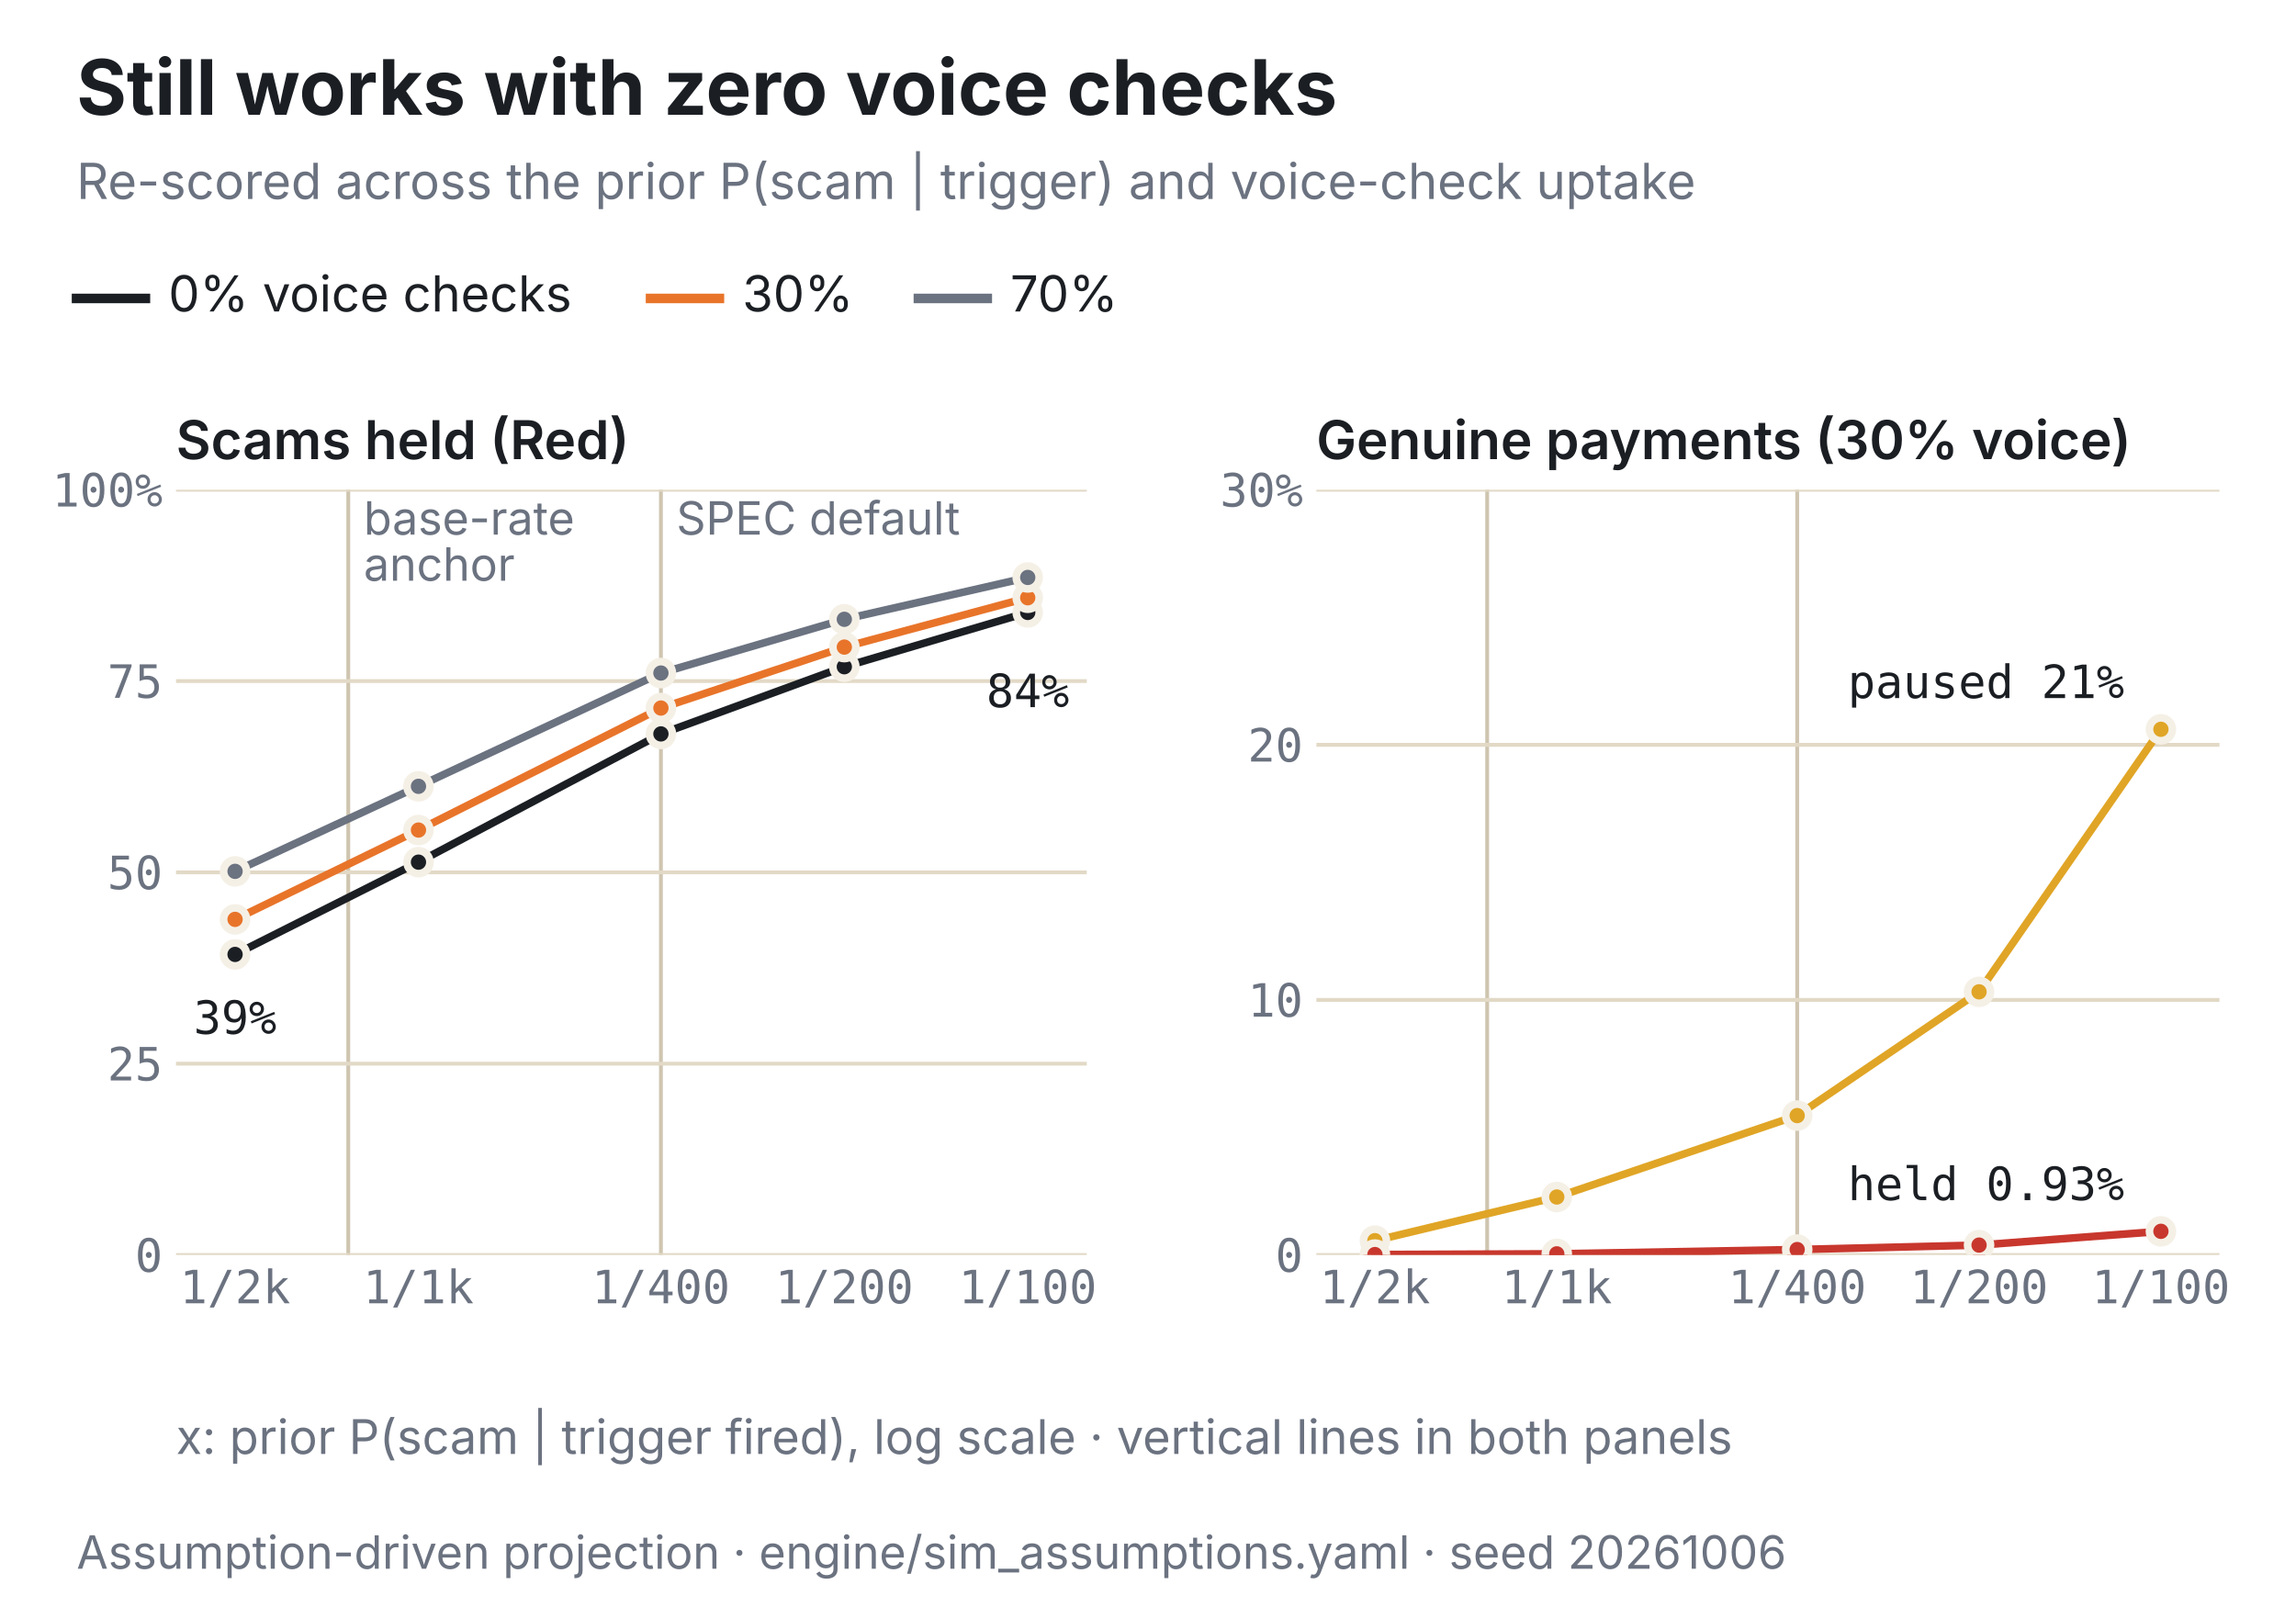
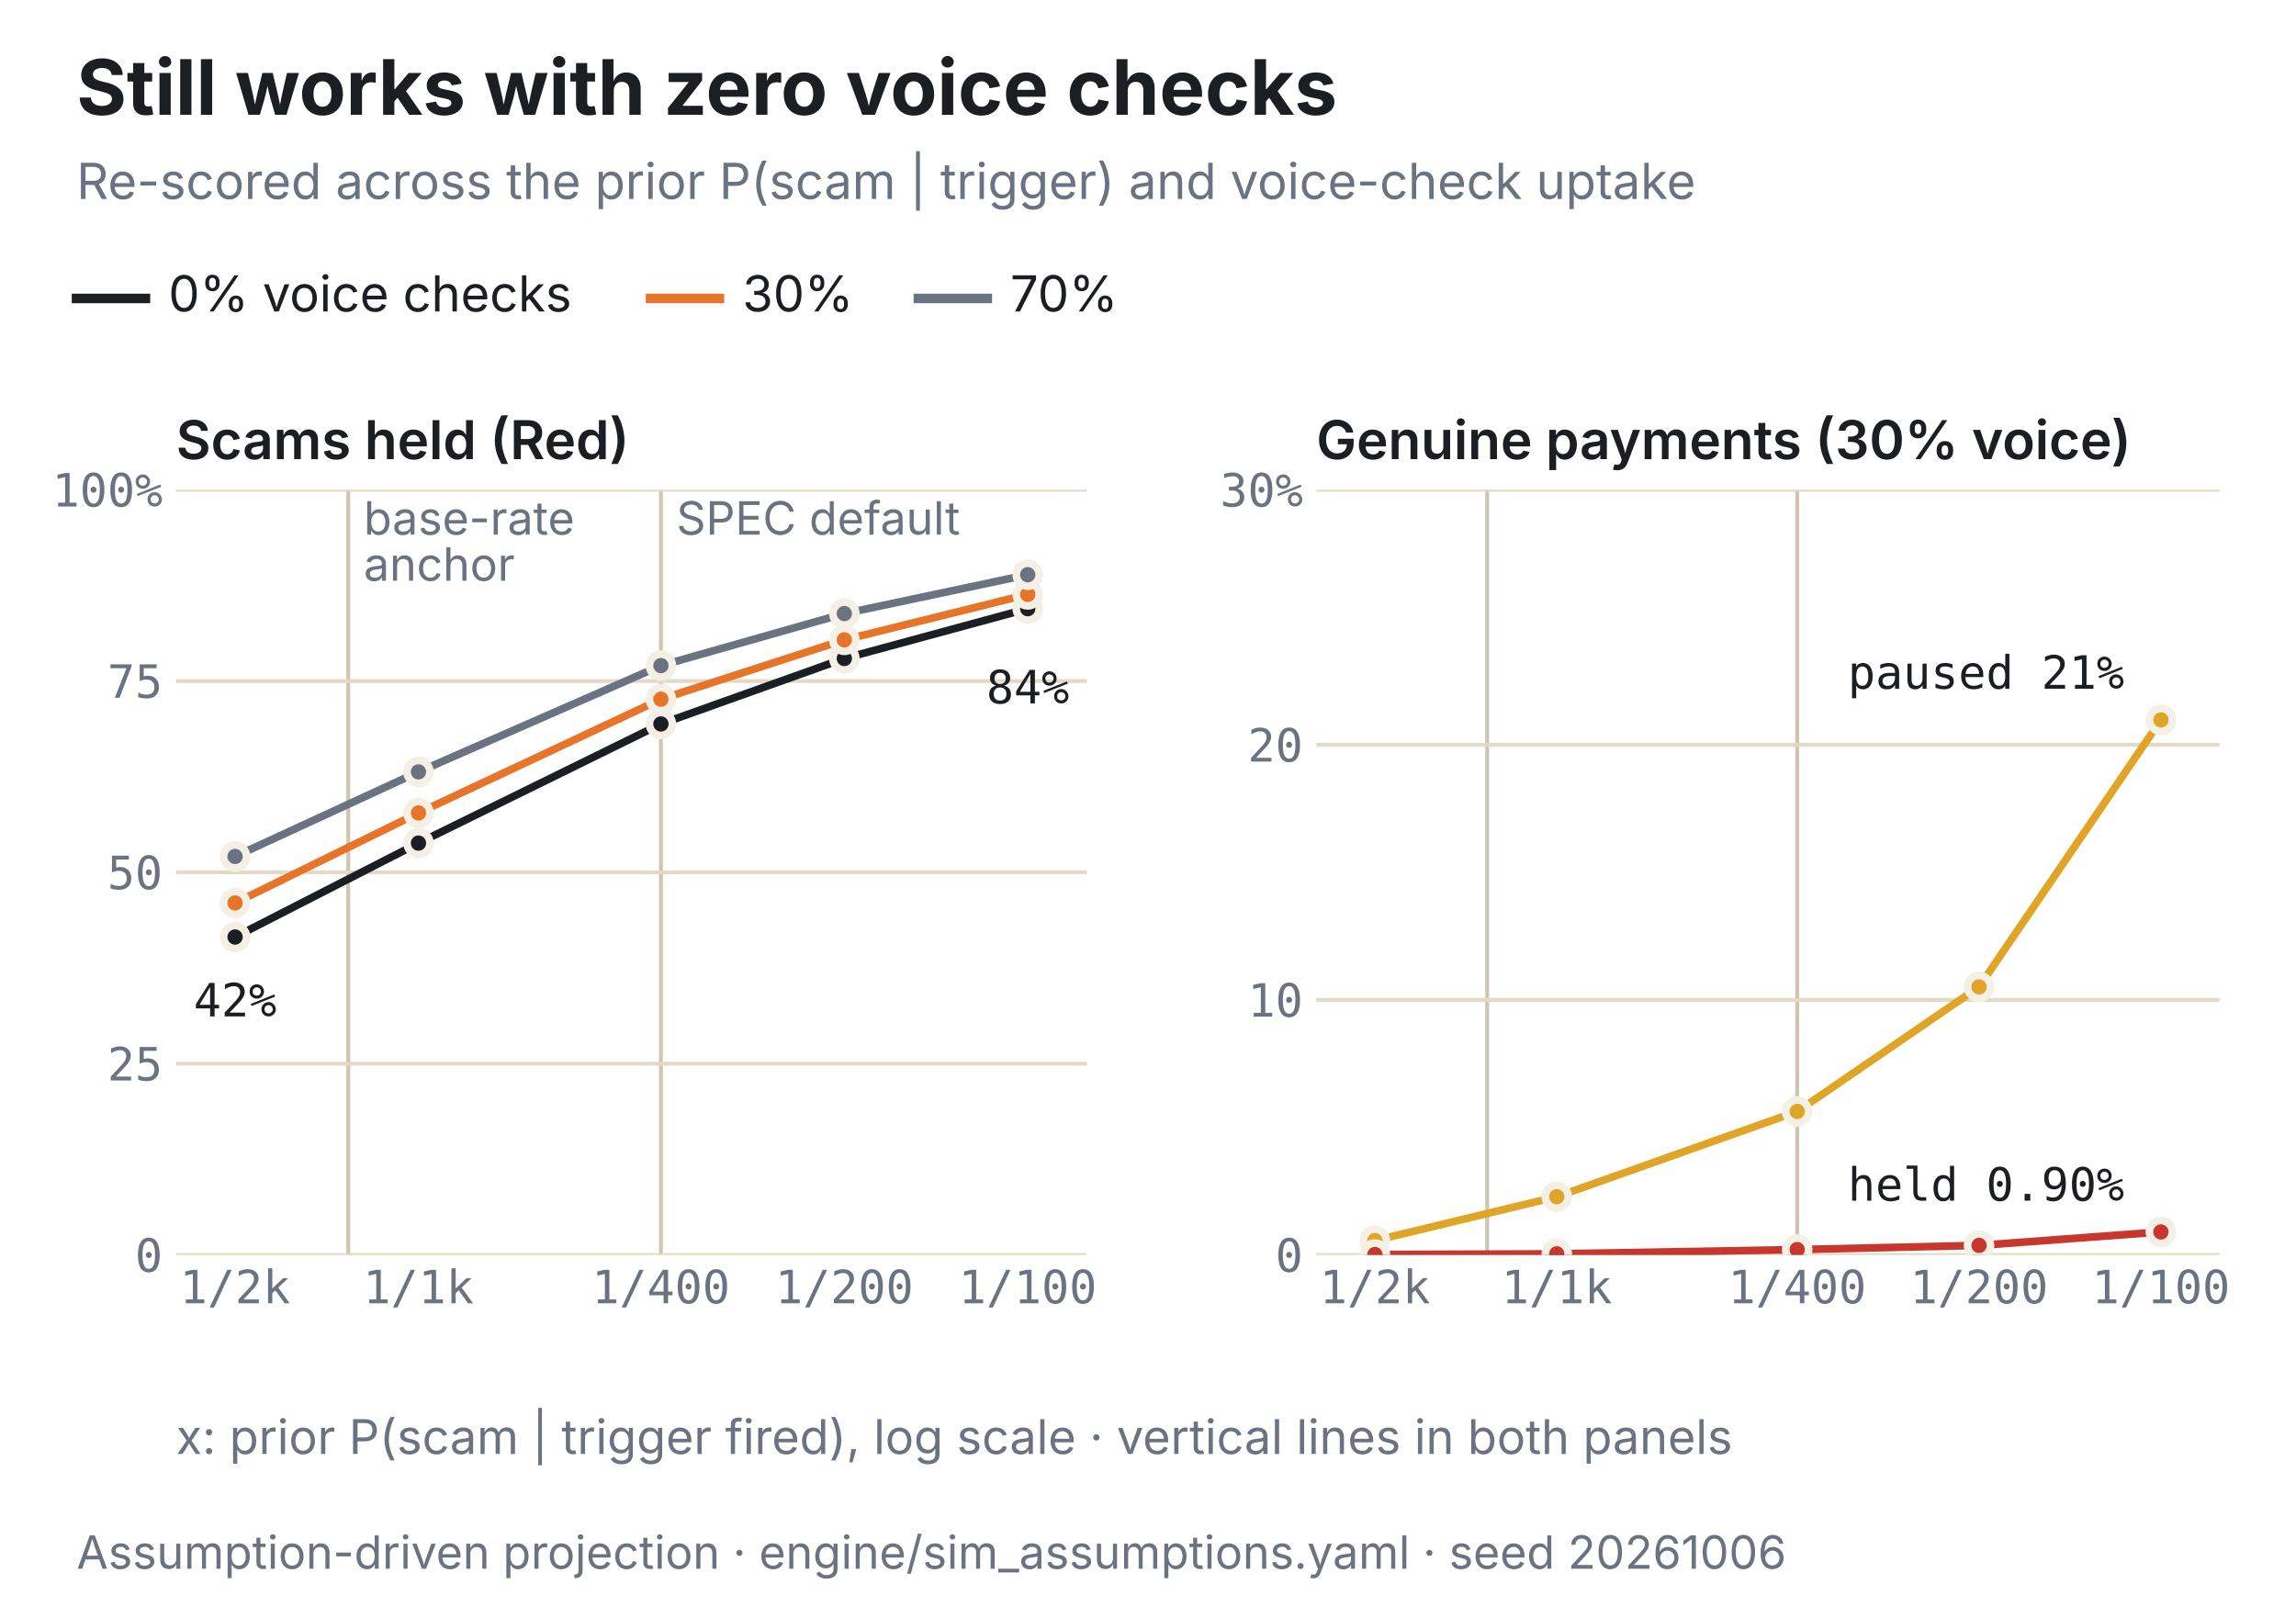
<svg xmlns="http://www.w3.org/2000/svg" xmlns:xlink="http://www.w3.org/1999/xlink" width="600pt" height="420pt" viewBox="0 0 600 420" version="1.1">
  <defs>
    <style type="text/css">*{stroke-linejoin: round; stroke-linecap: butt}</style>
  </defs>
  <g id="figure_1">
    <g id="patch_1">
      <path d="M 0 420  L 600 420  L 600 0  L 0 0  L 0 420  z " style="fill: none; opacity: 0" />
    </g>
    <g id="axes_1">
      <g id="patch_2">
        <path d="M 46 328  L 284 328  L 284 128  L 46 128  L 46 328  z " style="fill: none" />
      </g>
      <g id="line2d_1">
-         <path d="M 172.715 328  L 172.715 128  " clip-path="url(#p6836a46463)" style="fill: none; stroke: #cfc5b0; stroke-linecap: square" />
+         <path d="M 172.715 328  L 172.715 128  " clip-path="url(#pe367efa889)" style="fill: none; stroke: #cfc5b0; stroke-linecap: square" />
      </g>
      <g id="line2d_2">
-         <path d="M 91.011 328  L 91.011 128  " clip-path="url(#p6836a46463)" style="fill: none; stroke: #cfc5b0; stroke-linecap: square" />
+         <path d="M 91.011 328  L 91.011 128  " clip-path="url(#pe367efa889)" style="fill: none; stroke: #cfc5b0; stroke-linecap: square" />
      </g>
      <g id="matplotlib.axis_1">
        <g id="xtick_1">
          <g id="line2d_3" />
          <g id="text_1">
            <text style="fill: #6b7280; font: 12px 'JetBrains Mono', 'DejaVu Sans Mono', 'Bitstream Vera Sans Mono', 'Computer Modern Typewriter', 'Andale Mono', 'Nimbus Mono L', 'Courier New', 'Courier', 'Fixed', 'Terminal', monospace; text-anchor: middle" x="61.429" y="340.62" transform="rotate(-0 61.42936 340.62)">1/2k</text>
          </g>
        </g>
        <g id="xtick_2">
          <g id="line2d_4" />
          <g id="text_2">
            <text style="fill: #6b7280; font: 12px 'JetBrains Mono', 'DejaVu Sans Mono', 'Bitstream Vera Sans Mono', 'Computer Modern Typewriter', 'Andale Mono', 'Nimbus Mono L', 'Courier New', 'Courier', 'Fixed', 'Terminal', monospace; text-anchor: middle" x="109.357" y="340.62" transform="rotate(-0 109.3573 340.62)">1/1k</text>
          </g>
        </g>
        <g id="xtick_3">
          <g id="line2d_5" />
          <g id="text_3">
            <text style="fill: #6b7280; font: 12px 'JetBrains Mono', 'DejaVu Sans Mono', 'Bitstream Vera Sans Mono', 'Computer Modern Typewriter', 'Andale Mono', 'Nimbus Mono L', 'Courier New', 'Courier', 'Fixed', 'Terminal', monospace; text-anchor: middle" x="172.715" y="340.62" transform="rotate(-0 172.7147 340.62)">1/400</text>
          </g>
        </g>
        <g id="xtick_4">
          <g id="line2d_6" />
          <g id="text_4">
            <text style="fill: #6b7280; font: 12px 'JetBrains Mono', 'DejaVu Sans Mono', 'Bitstream Vera Sans Mono', 'Computer Modern Typewriter', 'Andale Mono', 'Nimbus Mono L', 'Courier New', 'Courier', 'Fixed', 'Terminal', monospace; text-anchor: middle" x="220.643" y="340.62" transform="rotate(-0 220.6427 340.62)">1/200</text>
          </g>
        </g>
        <g id="xtick_5">
          <g id="line2d_7" />
          <g id="text_5">
            <text style="fill: #6b7280; font: 12px 'JetBrains Mono', 'DejaVu Sans Mono', 'Bitstream Vera Sans Mono', 'Computer Modern Typewriter', 'Andale Mono', 'Nimbus Mono L', 'Courier New', 'Courier', 'Fixed', 'Terminal', monospace; text-anchor: middle" x="268.571" y="340.62" transform="rotate(-0 268.5706 340.62)">1/100</text>
          </g>
        </g>
      </g>
      <g id="matplotlib.axis_2">
        <g id="ytick_1">
          <g id="line2d_8">
-             <path d="M 46 328  L 284 328  " clip-path="url(#p6836a46463)" style="fill: none; stroke: #e2d9c6; stroke-linecap: square" />
+             <path d="M 46 328  L 284 328  " clip-path="url(#pe367efa889)" style="fill: none; stroke: #e2d9c6; stroke-linecap: square" />
          </g>
          <g id="line2d_9" />
          <g id="text_6">
            <text style="fill: #6b7280; font: 12px 'JetBrains Mono', 'DejaVu Sans Mono', 'Bitstream Vera Sans Mono', 'Computer Modern Typewriter', 'Andale Mono', 'Nimbus Mono L', 'Courier New', 'Courier', 'Fixed', 'Terminal', monospace; text-anchor: end" x="42.5" y="332.38" transform="rotate(-0 42.5 332.38)">0</text>
          </g>
        </g>
        <g id="ytick_2">
          <g id="line2d_10">
-             <path d="M 46 278  L 284 278  " clip-path="url(#p6836a46463)" style="fill: none; stroke: #e2d9c6; stroke-linecap: square" />
+             <path d="M 46 278  L 284 278  " clip-path="url(#pe367efa889)" style="fill: none; stroke: #e2d9c6; stroke-linecap: square" />
          </g>
          <g id="line2d_11" />
          <g id="text_7">
            <text style="fill: #6b7280; font: 12px 'JetBrains Mono', 'DejaVu Sans Mono', 'Bitstream Vera Sans Mono', 'Computer Modern Typewriter', 'Andale Mono', 'Nimbus Mono L', 'Courier New', 'Courier', 'Fixed', 'Terminal', monospace; text-anchor: end" x="42.5" y="282.38" transform="rotate(-0 42.5 282.38)">25</text>
          </g>
        </g>
        <g id="ytick_3">
          <g id="line2d_12">
-             <path d="M 46 228  L 284 228  " clip-path="url(#p6836a46463)" style="fill: none; stroke: #e2d9c6; stroke-linecap: square" />
+             <path d="M 46 228  L 284 228  " clip-path="url(#pe367efa889)" style="fill: none; stroke: #e2d9c6; stroke-linecap: square" />
          </g>
          <g id="line2d_13" />
          <g id="text_8">
            <text style="fill: #6b7280; font: 12px 'JetBrains Mono', 'DejaVu Sans Mono', 'Bitstream Vera Sans Mono', 'Computer Modern Typewriter', 'Andale Mono', 'Nimbus Mono L', 'Courier New', 'Courier', 'Fixed', 'Terminal', monospace; text-anchor: end" x="42.5" y="232.38" transform="rotate(-0 42.5 232.38)">50</text>
          </g>
        </g>
        <g id="ytick_4">
          <g id="line2d_14">
-             <path d="M 46 178  L 284 178  " clip-path="url(#p6836a46463)" style="fill: none; stroke: #e2d9c6; stroke-linecap: square" />
+             <path d="M 46 178  L 284 178  " clip-path="url(#pe367efa889)" style="fill: none; stroke: #e2d9c6; stroke-linecap: square" />
          </g>
          <g id="line2d_15" />
          <g id="text_9">
            <text style="fill: #6b7280; font: 12px 'JetBrains Mono', 'DejaVu Sans Mono', 'Bitstream Vera Sans Mono', 'Computer Modern Typewriter', 'Andale Mono', 'Nimbus Mono L', 'Courier New', 'Courier', 'Fixed', 'Terminal', monospace; text-anchor: end" x="42.5" y="182.38" transform="rotate(-0 42.5 182.38)">75</text>
          </g>
        </g>
        <g id="ytick_5">
          <g id="line2d_16">
-             <path d="M 46 128  L 284 128  " clip-path="url(#p6836a46463)" style="fill: none; stroke: #e2d9c6; stroke-linecap: square" />
+             <path d="M 46 128  L 284 128  " clip-path="url(#pe367efa889)" style="fill: none; stroke: #e2d9c6; stroke-linecap: square" />
          </g>
          <g id="line2d_17" />
          <g id="text_10">
            <text style="fill: #6b7280; font: 12px 'JetBrains Mono', 'DejaVu Sans Mono', 'Bitstream Vera Sans Mono', 'Computer Modern Typewriter', 'Andale Mono', 'Nimbus Mono L', 'Courier New', 'Courier', 'Fixed', 'Terminal', monospace; text-anchor: end" x="42.5" y="132.38" transform="rotate(-0 42.5 132.38)">100%</text>
          </g>
        </g>
      </g>
      <g id="text_11">
        <text style="fill: #6b7280; font: 12px 'Inter', 'Noto Sans Devanagari', 'DejaVu Sans', 'Bitstream Vera Sans', 'Computer Modern Sans Serif', 'Lucida Grande', 'Verdana', 'Geneva', 'Lucid', 'Arial', 'Helvetica', 'Avant Garde', sans-serif; text-anchor: start" x="176.744" y="139.73" transform="rotate(-0 176.7437 139.73)">SPEC default</text>
      </g>
      <g id="text_12">
        <text style="fill: #6b7280; font: 12px 'Inter', 'Noto Sans Devanagari', 'DejaVu Sans', 'Bitstream Vera Sans', 'Computer Modern Sans Serif', 'Lucida Grande', 'Verdana', 'Geneva', 'Lucid', 'Arial', 'Helvetica', 'Avant Garde', sans-serif" transform="translate(95.03985 139.73)">base-rate</text>
        <text style="fill: #6b7280; font: 12px 'Inter', 'Noto Sans Devanagari', 'DejaVu Sans', 'Bitstream Vera Sans', 'Computer Modern Sans Serif', 'Lucida Grande', 'Verdana', 'Geneva', 'Lucid', 'Arial', 'Helvetica', 'Avant Garde', sans-serif" transform="translate(95.03985 151.7817)">anchor</text>
      </g>
      <g id="text_13">
-         <text style="fill: #1b1f24; font: 12px 'JetBrains Mono', 'DejaVu Sans Mono', 'Bitstream Vera Sans Mono', 'Computer Modern Typewriter', 'Andale Mono', 'Nimbus Mono L', 'Courier New', 'Courier', 'Fixed', 'Terminal', monospace; text-anchor: middle" x="61.429" y="270.206" transform="rotate(-0 61.42936 270.206)">39%</text>
+         <text style="fill: #1b1f24; font: 12px 'JetBrains Mono', 'DejaVu Sans Mono', 'Bitstream Vera Sans Mono', 'Computer Modern Typewriter', 'Andale Mono', 'Nimbus Mono L', 'Courier New', 'Courier', 'Fixed', 'Terminal', monospace; text-anchor: middle" x="61.429" y="265.652" transform="rotate(-0 61.42936 265.652)">42%</text>
      </g>
      <g id="text_14">
-         <text style="fill: #1b1f24; font: 12px 'JetBrains Mono', 'DejaVu Sans Mono', 'Bitstream Vera Sans Mono', 'Computer Modern Typewriter', 'Andale Mono', 'Nimbus Mono L', 'Courier New', 'Courier', 'Fixed', 'Terminal', monospace; text-anchor: middle" x="268.571" y="184.824" transform="rotate(-0 268.5706 184.824)">84%</text>
+         <text style="fill: #1b1f24; font: 12px 'JetBrains Mono', 'DejaVu Sans Mono', 'Bitstream Vera Sans Mono', 'Computer Modern Typewriter', 'Andale Mono', 'Nimbus Mono L', 'Courier New', 'Courier', 'Fixed', 'Terminal', monospace; text-anchor: middle" x="268.571" y="183.846" transform="rotate(-0 268.5706 183.846)">84%</text>
      </g>
      <g id="line2d_18">
-         <path d="M 61.429 240.284  L 109.357 216.942  L 172.715 185.054  L 220.643 169.122  L 268.571 156.228  " clip-path="url(#p6836a46463)" style="fill: none; stroke: #e8742a; stroke-width: 2; stroke-linecap: round" />
+         <path d="M 61.429 235.994  L 109.357 212.466  L 172.715 182.736  L 220.643 167.228  L 268.571 155.35  " clip-path="url(#pe367efa889)" style="fill: none; stroke: #e8742a; stroke-width: 2; stroke-linecap: round" />
      </g>
      <g id="line2d_19">
-         <path d="M 61.429 227.734  L 109.357 205.51  L 172.715 175.904  L 220.643 161.858  L 268.571 150.918  " clip-path="url(#p6836a46463)" style="fill: none; stroke: #6b7280; stroke-width: 2; stroke-linecap: round" />
+         <path d="M 61.429 223.844  L 109.357 201.738  L 172.715 173.964  L 220.643 160.36  L 268.571 150.208  " clip-path="url(#pe367efa889)" style="fill: none; stroke: #6b7280; stroke-width: 2; stroke-linecap: round" />
      </g>
      <g id="text_15">
        <text style="fill: #1b1f24; font: 600 14px 'Inter', 'Noto Sans Devanagari', 'DejaVu Sans', 'Bitstream Vera Sans', 'Computer Modern Sans Serif', 'Lucida Grande', 'Verdana', 'Geneva', 'Lucid', 'Arial', 'Helvetica', 'Avant Garde', sans-serif; text-anchor: start" x="46" y="120" transform="rotate(-0 46 120)">Scams held (Red)</text>
      </g>
      <g id="line2d_20">
-         <path d="M 61.429 249.446  L 109.357 225.33  L 172.715 191.812  L 220.643 174.258  L 268.571 160.064  " clip-path="url(#p6836a46463)" style="fill: none; stroke: #1b1f24; stroke-width: 2; stroke-linecap: round" />
+         <path d="M 61.429 244.892  L 109.357 220.35  L 172.715 189.212  L 220.643 172.098  L 268.571 159.086  " clip-path="url(#pe367efa889)" style="fill: none; stroke: #1b1f24; stroke-width: 2; stroke-linecap: round" />
      </g>
      <g id="line2d_21">
        <defs>
-           <path id="md576789849" d="M 0 3  C 0.796 3 1.559 2.684 2.121 2.121  C 2.684 1.559 3 0.796 3 0  C 3 -0.796 2.684 -1.559 2.121 -2.121  C 1.559 -2.684 0.796 -3 0 -3  C -0.796 -3 -1.559 -2.684 -2.121 -2.121  C -2.684 -1.559 -3 -0.796 -3 0  C -3 0.796 -2.684 1.559 -2.121 2.121  C -1.559 2.684 -0.796 3 0 3  z " style="stroke: #f5f0e6; stroke-width: 2" />
-         </defs>
-         <g clip-path="url(#p6836a46463)">
-           <use xlink:href="#md576789849" x="61.429" y="249.446" style="fill: #1b1f24; stroke: #f5f0e6; stroke-width: 2" />
-           <use xlink:href="#md576789849" x="109.357" y="225.33" style="fill: #1b1f24; stroke: #f5f0e6; stroke-width: 2" />
-           <use xlink:href="#md576789849" x="172.715" y="191.812" style="fill: #1b1f24; stroke: #f5f0e6; stroke-width: 2" />
-           <use xlink:href="#md576789849" x="220.643" y="174.258" style="fill: #1b1f24; stroke: #f5f0e6; stroke-width: 2" />
-           <use xlink:href="#md576789849" x="268.571" y="160.064" style="fill: #1b1f24; stroke: #f5f0e6; stroke-width: 2" />
+           <path id="m919d31a2b7" d="M 0 3  C 0.796 3 1.559 2.684 2.121 2.121  C 2.684 1.559 3 0.796 3 0  C 3 -0.796 2.684 -1.559 2.121 -2.121  C 1.559 -2.684 0.796 -3 0 -3  C -0.796 -3 -1.559 -2.684 -2.121 -2.121  C -2.684 -1.559 -3 -0.796 -3 0  C -3 0.796 -2.684 1.559 -2.121 2.121  C -1.559 2.684 -0.796 3 0 3  z " style="stroke: #f5f0e6; stroke-width: 2" />
+         </defs>
+         <g clip-path="url(#pe367efa889)">
+           <use xlink:href="#m919d31a2b7" x="61.429" y="244.892" style="fill: #1b1f24; stroke: #f5f0e6; stroke-width: 2" />
+           <use xlink:href="#m919d31a2b7" x="109.357" y="220.35" style="fill: #1b1f24; stroke: #f5f0e6; stroke-width: 2" />
+           <use xlink:href="#m919d31a2b7" x="172.715" y="189.212" style="fill: #1b1f24; stroke: #f5f0e6; stroke-width: 2" />
+           <use xlink:href="#m919d31a2b7" x="220.643" y="172.098" style="fill: #1b1f24; stroke: #f5f0e6; stroke-width: 2" />
+           <use xlink:href="#m919d31a2b7" x="268.571" y="159.086" style="fill: #1b1f24; stroke: #f5f0e6; stroke-width: 2" />
        </g>
      </g>
      <g id="line2d_22">
        <defs>
-           <path id="mbe2f492d95" d="M 0 3  C 0.796 3 1.559 2.684 2.121 2.121  C 2.684 1.559 3 0.796 3 0  C 3 -0.796 2.684 -1.559 2.121 -2.121  C 1.559 -2.684 0.796 -3 0 -3  C -0.796 -3 -1.559 -2.684 -2.121 -2.121  C -2.684 -1.559 -3 -0.796 -3 0  C -3 0.796 -2.684 1.559 -2.121 2.121  C -1.559 2.684 -0.796 3 0 3  z " style="stroke: #f5f0e6; stroke-width: 2" />
-         </defs>
-         <g clip-path="url(#p6836a46463)">
-           <use xlink:href="#mbe2f492d95" x="61.429" y="240.284" style="fill: #e8742a; stroke: #f5f0e6; stroke-width: 2" />
-           <use xlink:href="#mbe2f492d95" x="109.357" y="216.942" style="fill: #e8742a; stroke: #f5f0e6; stroke-width: 2" />
-           <use xlink:href="#mbe2f492d95" x="172.715" y="185.054" style="fill: #e8742a; stroke: #f5f0e6; stroke-width: 2" />
-           <use xlink:href="#mbe2f492d95" x="220.643" y="169.122" style="fill: #e8742a; stroke: #f5f0e6; stroke-width: 2" />
-           <use xlink:href="#mbe2f492d95" x="268.571" y="156.228" style="fill: #e8742a; stroke: #f5f0e6; stroke-width: 2" />
+           <path id="m6e50f58d2b" d="M 0 3  C 0.796 3 1.559 2.684 2.121 2.121  C 2.684 1.559 3 0.796 3 0  C 3 -0.796 2.684 -1.559 2.121 -2.121  C 1.559 -2.684 0.796 -3 0 -3  C -0.796 -3 -1.559 -2.684 -2.121 -2.121  C -2.684 -1.559 -3 -0.796 -3 0  C -3 0.796 -2.684 1.559 -2.121 2.121  C -1.559 2.684 -0.796 3 0 3  z " style="stroke: #f5f0e6; stroke-width: 2" />
+         </defs>
+         <g clip-path="url(#pe367efa889)">
+           <use xlink:href="#m6e50f58d2b" x="61.429" y="235.994" style="fill: #e8742a; stroke: #f5f0e6; stroke-width: 2" />
+           <use xlink:href="#m6e50f58d2b" x="109.357" y="212.466" style="fill: #e8742a; stroke: #f5f0e6; stroke-width: 2" />
+           <use xlink:href="#m6e50f58d2b" x="172.715" y="182.736" style="fill: #e8742a; stroke: #f5f0e6; stroke-width: 2" />
+           <use xlink:href="#m6e50f58d2b" x="220.643" y="167.228" style="fill: #e8742a; stroke: #f5f0e6; stroke-width: 2" />
+           <use xlink:href="#m6e50f58d2b" x="268.571" y="155.35" style="fill: #e8742a; stroke: #f5f0e6; stroke-width: 2" />
        </g>
      </g>
      <g id="line2d_23">
        <defs>
-           <path id="mdce88e8b4c" d="M 0 3  C 0.796 3 1.559 2.684 2.121 2.121  C 2.684 1.559 3 0.796 3 0  C 3 -0.796 2.684 -1.559 2.121 -2.121  C 1.559 -2.684 0.796 -3 0 -3  C -0.796 -3 -1.559 -2.684 -2.121 -2.121  C -2.684 -1.559 -3 -0.796 -3 0  C -3 0.796 -2.684 1.559 -2.121 2.121  C -1.559 2.684 -0.796 3 0 3  z " style="stroke: #f5f0e6; stroke-width: 2" />
-         </defs>
-         <g clip-path="url(#p6836a46463)">
-           <use xlink:href="#mdce88e8b4c" x="61.429" y="227.734" style="fill: #6b7280; stroke: #f5f0e6; stroke-width: 2" />
-           <use xlink:href="#mdce88e8b4c" x="109.357" y="205.51" style="fill: #6b7280; stroke: #f5f0e6; stroke-width: 2" />
-           <use xlink:href="#mdce88e8b4c" x="172.715" y="175.904" style="fill: #6b7280; stroke: #f5f0e6; stroke-width: 2" />
-           <use xlink:href="#mdce88e8b4c" x="220.643" y="161.858" style="fill: #6b7280; stroke: #f5f0e6; stroke-width: 2" />
-           <use xlink:href="#mdce88e8b4c" x="268.571" y="150.918" style="fill: #6b7280; stroke: #f5f0e6; stroke-width: 2" />
+           <path id="m5a4ed44a67" d="M 0 3  C 0.796 3 1.559 2.684 2.121 2.121  C 2.684 1.559 3 0.796 3 0  C 3 -0.796 2.684 -1.559 2.121 -2.121  C 1.559 -2.684 0.796 -3 0 -3  C -0.796 -3 -1.559 -2.684 -2.121 -2.121  C -2.684 -1.559 -3 -0.796 -3 0  C -3 0.796 -2.684 1.559 -2.121 2.121  C -1.559 2.684 -0.796 3 0 3  z " style="stroke: #f5f0e6; stroke-width: 2" />
+         </defs>
+         <g clip-path="url(#pe367efa889)">
+           <use xlink:href="#m5a4ed44a67" x="61.429" y="223.844" style="fill: #6b7280; stroke: #f5f0e6; stroke-width: 2" />
+           <use xlink:href="#m5a4ed44a67" x="109.357" y="201.738" style="fill: #6b7280; stroke: #f5f0e6; stroke-width: 2" />
+           <use xlink:href="#m5a4ed44a67" x="172.715" y="173.964" style="fill: #6b7280; stroke: #f5f0e6; stroke-width: 2" />
+           <use xlink:href="#m5a4ed44a67" x="220.643" y="160.36" style="fill: #6b7280; stroke: #f5f0e6; stroke-width: 2" />
+           <use xlink:href="#m5a4ed44a67" x="268.571" y="150.208" style="fill: #6b7280; stroke: #f5f0e6; stroke-width: 2" />
        </g>
      </g>
    </g>
    <g id="axes_2">
      <g id="patch_3">
        <path d="M 344 328  L 580 328  L 580 128  L 344 128  L 344 328  z " style="fill: none" />
      </g>
      <g id="line2d_24">
-         <path d="M 469.65 328  L 469.65 128  " clip-path="url(#p4815b4e952)" style="fill: none; stroke: #cfc5b0; stroke-linecap: square" />
+         <path d="M 469.65 328  L 469.65 128  " clip-path="url(#p3f59a08e0d)" style="fill: none; stroke: #cfc5b0; stroke-linecap: square" />
      </g>
      <g id="line2d_25">
-         <path d="M 388.633 328  L 388.633 128  " clip-path="url(#p4815b4e952)" style="fill: none; stroke: #cfc5b0; stroke-linecap: square" />
+         <path d="M 388.633 328  L 388.633 128  " clip-path="url(#p3f59a08e0d)" style="fill: none; stroke: #cfc5b0; stroke-linecap: square" />
      </g>
      <g id="matplotlib.axis_3">
        <g id="xtick_6">
          <g id="line2d_26" />
          <g id="text_16">
            <text style="fill: #6b7280; font: 12px 'JetBrains Mono', 'DejaVu Sans Mono', 'Bitstream Vera Sans Mono', 'Computer Modern Typewriter', 'Andale Mono', 'Nimbus Mono L', 'Courier New', 'Courier', 'Fixed', 'Terminal', monospace; text-anchor: middle" x="359.3" y="340.62" transform="rotate(-0 359.2997 340.62)">1/2k</text>
          </g>
        </g>
        <g id="xtick_7">
          <g id="line2d_27" />
          <g id="text_17">
            <text style="fill: #6b7280; font: 12px 'JetBrains Mono', 'DejaVu Sans Mono', 'Bitstream Vera Sans Mono', 'Computer Modern Typewriter', 'Andale Mono', 'Nimbus Mono L', 'Courier New', 'Courier', 'Fixed', 'Terminal', monospace; text-anchor: middle" x="406.825" y="340.62" transform="rotate(-0 406.8249 340.62)">1/1k</text>
          </g>
        </g>
        <g id="xtick_8">
          <g id="line2d_28" />
          <g id="text_18">
            <text style="fill: #6b7280; font: 12px 'JetBrains Mono', 'DejaVu Sans Mono', 'Bitstream Vera Sans Mono', 'Computer Modern Typewriter', 'Andale Mono', 'Nimbus Mono L', 'Courier New', 'Courier', 'Fixed', 'Terminal', monospace; text-anchor: middle" x="469.65" y="340.62" transform="rotate(-0 469.6499 340.62)">1/400</text>
          </g>
        </g>
        <g id="xtick_9">
          <g id="line2d_29" />
          <g id="text_19">
            <text style="fill: #6b7280; font: 12px 'JetBrains Mono', 'DejaVu Sans Mono', 'Bitstream Vera Sans Mono', 'Computer Modern Typewriter', 'Andale Mono', 'Nimbus Mono L', 'Courier New', 'Courier', 'Fixed', 'Terminal', monospace; text-anchor: middle" x="517.175" y="340.62" transform="rotate(-0 517.1751 340.62)">1/200</text>
          </g>
        </g>
        <g id="xtick_10">
          <g id="line2d_30" />
          <g id="text_20">
            <text style="fill: #6b7280; font: 12px 'JetBrains Mono', 'DejaVu Sans Mono', 'Bitstream Vera Sans Mono', 'Computer Modern Typewriter', 'Andale Mono', 'Nimbus Mono L', 'Courier New', 'Courier', 'Fixed', 'Terminal', monospace; text-anchor: middle" x="564.7" y="340.62" transform="rotate(-0 564.7003 340.62)">1/100</text>
          </g>
        </g>
      </g>
      <g id="matplotlib.axis_4">
        <g id="ytick_6">
          <g id="line2d_31">
-             <path d="M 344 328  L 580 328  " clip-path="url(#p4815b4e952)" style="fill: none; stroke: #e2d9c6; stroke-linecap: square" />
+             <path d="M 344 328  L 580 328  " clip-path="url(#p3f59a08e0d)" style="fill: none; stroke: #e2d9c6; stroke-linecap: square" />
          </g>
          <g id="line2d_32" />
          <g id="text_21">
            <text style="fill: #6b7280; font: 12px 'JetBrains Mono', 'DejaVu Sans Mono', 'Bitstream Vera Sans Mono', 'Computer Modern Typewriter', 'Andale Mono', 'Nimbus Mono L', 'Courier New', 'Courier', 'Fixed', 'Terminal', monospace; text-anchor: end" x="340.5" y="332.38" transform="rotate(-0 340.5 332.38)">0</text>
          </g>
        </g>
        <g id="ytick_7">
          <g id="line2d_33">
-             <path d="M 344 261.333  L 580 261.333  " clip-path="url(#p4815b4e952)" style="fill: none; stroke: #e2d9c6; stroke-linecap: square" />
+             <path d="M 344 261.333  L 580 261.333  " clip-path="url(#p3f59a08e0d)" style="fill: none; stroke: #e2d9c6; stroke-linecap: square" />
          </g>
          <g id="line2d_34" />
          <g id="text_22">
            <text style="fill: #6b7280; font: 12px 'JetBrains Mono', 'DejaVu Sans Mono', 'Bitstream Vera Sans Mono', 'Computer Modern Typewriter', 'Andale Mono', 'Nimbus Mono L', 'Courier New', 'Courier', 'Fixed', 'Terminal', monospace; text-anchor: end" x="340.5" y="265.713" transform="rotate(-0 340.5 265.7133)">10</text>
          </g>
        </g>
        <g id="ytick_8">
          <g id="line2d_35">
-             <path d="M 344 194.667  L 580 194.667  " clip-path="url(#p4815b4e952)" style="fill: none; stroke: #e2d9c6; stroke-linecap: square" />
+             <path d="M 344 194.667  L 580 194.667  " clip-path="url(#p3f59a08e0d)" style="fill: none; stroke: #e2d9c6; stroke-linecap: square" />
          </g>
          <g id="line2d_36" />
          <g id="text_23">
            <text style="fill: #6b7280; font: 12px 'JetBrains Mono', 'DejaVu Sans Mono', 'Bitstream Vera Sans Mono', 'Computer Modern Typewriter', 'Andale Mono', 'Nimbus Mono L', 'Courier New', 'Courier', 'Fixed', 'Terminal', monospace; text-anchor: end" x="340.5" y="199.047" transform="rotate(-0 340.5 199.0467)">20</text>
          </g>
        </g>
        <g id="ytick_9">
          <g id="line2d_37">
-             <path d="M 344 128  L 580 128  " clip-path="url(#p4815b4e952)" style="fill: none; stroke: #e2d9c6; stroke-linecap: square" />
+             <path d="M 344 128  L 580 128  " clip-path="url(#p3f59a08e0d)" style="fill: none; stroke: #e2d9c6; stroke-linecap: square" />
          </g>
          <g id="line2d_38" />
          <g id="text_24">
            <text style="fill: #6b7280; font: 12px 'JetBrains Mono', 'DejaVu Sans Mono', 'Bitstream Vera Sans Mono', 'Computer Modern Typewriter', 'Andale Mono', 'Nimbus Mono L', 'Courier New', 'Courier', 'Fixed', 'Terminal', monospace; text-anchor: end" x="340.5" y="132.38" transform="rotate(-0 340.5 132.38)">30%</text>
          </g>
        </g>
      </g>
      <g id="line2d_39">
-         <path d="M 359.3 324.253  L 406.825 312.847  L 469.65 291.567  L 517.175 259.22  L 564.7 190.607  " clip-path="url(#p4815b4e952)" style="fill: none; stroke: #e0a526; stroke-width: 2; stroke-linecap: round" />
+         <path d="M 359.3 324.227  L 406.825 312.773  L 469.65 290.493  L 517.175 257.933  L 564.7 188.153  " clip-path="url(#p3f59a08e0d)" style="fill: none; stroke: #e0a526; stroke-width: 2; stroke-linecap: round" />
      </g>
      <g id="text_25">
-         <text style="fill: #1b1f24; font: 12px 'JetBrains Mono', 'DejaVu Sans Mono', 'Bitstream Vera Sans Mono', 'Computer Modern Typewriter', 'Andale Mono', 'Nimbus Mono L', 'Courier New', 'Courier', 'Fixed', 'Terminal', monospace; text-anchor: end" x="555.118" y="182.447" transform="rotate(-0 555.1176 182.4467)">paused 21%</text>
+         <text style="fill: #1b1f24; font: 12px 'JetBrains Mono', 'DejaVu Sans Mono', 'Bitstream Vera Sans Mono', 'Computer Modern Typewriter', 'Andale Mono', 'Nimbus Mono L', 'Courier New', 'Courier', 'Fixed', 'Terminal', monospace; text-anchor: end" x="555.118" y="179.993" transform="rotate(-0 555.1176 179.9933)">paused 21%</text>
      </g>
      <g id="line2d_40">
-         <path d="M 359.3 327.887  L 406.825 327.7  L 469.65 326.58  L 517.175 325.413  L 564.7 321.813  " clip-path="url(#p4815b4e952)" style="fill: none; stroke: #c8372d; stroke-width: 2; stroke-linecap: round" />
+         <path d="M 359.3 327.88  L 406.825 327.7  L 469.65 326.593  L 517.175 325.493  L 564.7 321.973  " clip-path="url(#p3f59a08e0d)" style="fill: none; stroke: #c8372d; stroke-width: 2; stroke-linecap: round" />
      </g>
      <g id="text_26">
-         <text style="fill: #1b1f24; font: 12px 'JetBrains Mono', 'DejaVu Sans Mono', 'Bitstream Vera Sans Mono', 'Computer Modern Typewriter', 'Andale Mono', 'Nimbus Mono L', 'Courier New', 'Courier', 'Fixed', 'Terminal', monospace; text-anchor: end" x="555.118" y="313.653" transform="rotate(-0 555.1176 313.6533)">held 0.93%</text>
+         <text style="fill: #1b1f24; font: 12px 'JetBrains Mono', 'DejaVu Sans Mono', 'Bitstream Vera Sans Mono', 'Computer Modern Typewriter', 'Andale Mono', 'Nimbus Mono L', 'Courier New', 'Courier', 'Fixed', 'Terminal', monospace; text-anchor: end" x="555.118" y="313.813" transform="rotate(-0 555.1176 313.8133)">held 0.90%</text>
      </g>
      <g id="text_27">
        <text style="fill: #1b1f24; font: 600 14px 'Inter', 'Noto Sans Devanagari', 'DejaVu Sans', 'Bitstream Vera Sans', 'Computer Modern Sans Serif', 'Lucida Grande', 'Verdana', 'Geneva', 'Lucid', 'Arial', 'Helvetica', 'Avant Garde', sans-serif; text-anchor: start" x="344" y="120" transform="rotate(-0 344 120)">Genuine payments (30% voice)</text>
      </g>
      <g id="line2d_41">
        <defs>
-           <path id="m27d90a9fe7" d="M 0 3  C 0.796 3 1.559 2.684 2.121 2.121  C 2.684 1.559 3 0.796 3 0  C 3 -0.796 2.684 -1.559 2.121 -2.121  C 1.559 -2.684 0.796 -3 0 -3  C -0.796 -3 -1.559 -2.684 -2.121 -2.121  C -2.684 -1.559 -3 -0.796 -3 0  C -3 0.796 -2.684 1.559 -2.121 2.121  C -1.559 2.684 -0.796 3 0 3  z " style="stroke: #f5f0e6; stroke-width: 2" />
-         </defs>
-         <g clip-path="url(#p4815b4e952)">
-           <use xlink:href="#m27d90a9fe7" x="359.3" y="324.253" style="fill: #e0a526; stroke: #f5f0e6; stroke-width: 2" />
-           <use xlink:href="#m27d90a9fe7" x="406.825" y="312.847" style="fill: #e0a526; stroke: #f5f0e6; stroke-width: 2" />
-           <use xlink:href="#m27d90a9fe7" x="469.65" y="291.567" style="fill: #e0a526; stroke: #f5f0e6; stroke-width: 2" />
-           <use xlink:href="#m27d90a9fe7" x="517.175" y="259.22" style="fill: #e0a526; stroke: #f5f0e6; stroke-width: 2" />
-           <use xlink:href="#m27d90a9fe7" x="564.7" y="190.607" style="fill: #e0a526; stroke: #f5f0e6; stroke-width: 2" />
+           <path id="m8d6e755f12" d="M 0 3  C 0.796 3 1.559 2.684 2.121 2.121  C 2.684 1.559 3 0.796 3 0  C 3 -0.796 2.684 -1.559 2.121 -2.121  C 1.559 -2.684 0.796 -3 0 -3  C -0.796 -3 -1.559 -2.684 -2.121 -2.121  C -2.684 -1.559 -3 -0.796 -3 0  C -3 0.796 -2.684 1.559 -2.121 2.121  C -1.559 2.684 -0.796 3 0 3  z " style="stroke: #f5f0e6; stroke-width: 2" />
+         </defs>
+         <g clip-path="url(#p3f59a08e0d)">
+           <use xlink:href="#m8d6e755f12" x="359.3" y="324.227" style="fill: #e0a526; stroke: #f5f0e6; stroke-width: 2" />
+           <use xlink:href="#m8d6e755f12" x="406.825" y="312.773" style="fill: #e0a526; stroke: #f5f0e6; stroke-width: 2" />
+           <use xlink:href="#m8d6e755f12" x="469.65" y="290.493" style="fill: #e0a526; stroke: #f5f0e6; stroke-width: 2" />
+           <use xlink:href="#m8d6e755f12" x="517.175" y="257.933" style="fill: #e0a526; stroke: #f5f0e6; stroke-width: 2" />
+           <use xlink:href="#m8d6e755f12" x="564.7" y="188.153" style="fill: #e0a526; stroke: #f5f0e6; stroke-width: 2" />
        </g>
      </g>
      <g id="line2d_42">
        <defs>
-           <path id="md9eaa7a6b4" d="M 0 3  C 0.796 3 1.559 2.684 2.121 2.121  C 2.684 1.559 3 0.796 3 0  C 3 -0.796 2.684 -1.559 2.121 -2.121  C 1.559 -2.684 0.796 -3 0 -3  C -0.796 -3 -1.559 -2.684 -2.121 -2.121  C -2.684 -1.559 -3 -0.796 -3 0  C -3 0.796 -2.684 1.559 -2.121 2.121  C -1.559 2.684 -0.796 3 0 3  z " style="stroke: #f5f0e6; stroke-width: 2" />
-         </defs>
-         <g clip-path="url(#p4815b4e952)">
-           <use xlink:href="#md9eaa7a6b4" x="359.3" y="327.887" style="fill: #c8372d; stroke: #f5f0e6; stroke-width: 2" />
-           <use xlink:href="#md9eaa7a6b4" x="406.825" y="327.7" style="fill: #c8372d; stroke: #f5f0e6; stroke-width: 2" />
-           <use xlink:href="#md9eaa7a6b4" x="469.65" y="326.58" style="fill: #c8372d; stroke: #f5f0e6; stroke-width: 2" />
-           <use xlink:href="#md9eaa7a6b4" x="517.175" y="325.413" style="fill: #c8372d; stroke: #f5f0e6; stroke-width: 2" />
-           <use xlink:href="#md9eaa7a6b4" x="564.7" y="321.813" style="fill: #c8372d; stroke: #f5f0e6; stroke-width: 2" />
+           <path id="mec2a8e4cec" d="M 0 3  C 0.796 3 1.559 2.684 2.121 2.121  C 2.684 1.559 3 0.796 3 0  C 3 -0.796 2.684 -1.559 2.121 -2.121  C 1.559 -2.684 0.796 -3 0 -3  C -0.796 -3 -1.559 -2.684 -2.121 -2.121  C -2.684 -1.559 -3 -0.796 -3 0  C -3 0.796 -2.684 1.559 -2.121 2.121  C -1.559 2.684 -0.796 3 0 3  z " style="stroke: #f5f0e6; stroke-width: 2" />
+         </defs>
+         <g clip-path="url(#p3f59a08e0d)">
+           <use xlink:href="#mec2a8e4cec" x="359.3" y="327.88" style="fill: #c8372d; stroke: #f5f0e6; stroke-width: 2" />
+           <use xlink:href="#mec2a8e4cec" x="406.825" y="327.7" style="fill: #c8372d; stroke: #f5f0e6; stroke-width: 2" />
+           <use xlink:href="#mec2a8e4cec" x="469.65" y="326.593" style="fill: #c8372d; stroke: #f5f0e6; stroke-width: 2" />
+           <use xlink:href="#mec2a8e4cec" x="517.175" y="325.493" style="fill: #c8372d; stroke: #f5f0e6; stroke-width: 2" />
+           <use xlink:href="#mec2a8e4cec" x="564.7" y="321.973" style="fill: #c8372d; stroke: #f5f0e6; stroke-width: 2" />
        </g>
      </g>
    </g>
    <g id="line2d_43">
      <path d="M 20 78  L 38 78  " style="fill: none; stroke: #1b1f24; stroke-width: 2.5; stroke-linecap: square" />
    </g>
    <g id="line2d_44">
      <path d="M 170 78  L 188 78  " style="fill: none; stroke: #e8742a; stroke-width: 2.5; stroke-linecap: square" />
    </g>
    <g id="line2d_45">
      <path d="M 240 78  L 258 78  " style="fill: none; stroke: #6b7280; stroke-width: 2.5; stroke-linecap: square" />
    </g>
    <g id="text_28">
      <text style="fill: #1b1f24; font: 700 20px 'Space Grotesk', 'Space Grotesk Light', 'Inter', 'DejaVu Sans', 'Bitstream Vera Sans', 'Computer Modern Sans Serif', 'Lucida Grande', 'Verdana', 'Geneva', 'Lucid', 'Arial', 'Helvetica', 'Avant Garde', sans-serif; text-anchor: start" x="20" y="30" transform="rotate(-0 20 30)">Still works with zero voice checks</text>
    </g>
    <g id="text_29">
      <text style="fill: #6b7280; font: 13px 'Inter', 'Noto Sans Devanagari', 'DejaVu Sans', 'Bitstream Vera Sans', 'Computer Modern Sans Serif', 'Lucida Grande', 'Verdana', 'Geneva', 'Lucid', 'Arial', 'Helvetica', 'Avant Garde', sans-serif; text-anchor: start" x="20" y="52" transform="rotate(-0 20 52)">Re-scored across the prior P(scam | trigger) and voice-check uptake</text>
    </g>
    <g id="text_30">
      <text style="fill: #1b1f24; font: 13px 'Inter', 'Noto Sans Devanagari', 'DejaVu Sans', 'Bitstream Vera Sans', 'Computer Modern Sans Serif', 'Lucida Grande', 'Verdana', 'Geneva', 'Lucid', 'Arial', 'Helvetica', 'Avant Garde', sans-serif; text-anchor: start" x="44" y="81.402" transform="rotate(-0 44 81.40234)">0% voice checks</text>
    </g>
    <g id="text_31">
      <text style="fill: #1b1f24; font: 13px 'Inter', 'Noto Sans Devanagari', 'DejaVu Sans', 'Bitstream Vera Sans', 'Computer Modern Sans Serif', 'Lucida Grande', 'Verdana', 'Geneva', 'Lucid', 'Arial', 'Helvetica', 'Avant Garde', sans-serif; text-anchor: start" x="194" y="81.402" transform="rotate(-0 194 81.40234)">30%</text>
    </g>
    <g id="text_32">
      <text style="fill: #1b1f24; font: 13px 'Inter', 'Noto Sans Devanagari', 'DejaVu Sans', 'Bitstream Vera Sans', 'Computer Modern Sans Serif', 'Lucida Grande', 'Verdana', 'Geneva', 'Lucid', 'Arial', 'Helvetica', 'Avant Garde', sans-serif; text-anchor: start" x="264" y="81.402" transform="rotate(-0 264 81.40234)">70%</text>
    </g>
    <g id="text_33">
      <text style="fill: #6b7280; font: 12.5px 'Inter', 'Noto Sans Devanagari', 'DejaVu Sans', 'Bitstream Vera Sans', 'Computer Modern Sans Serif', 'Lucida Grande', 'Verdana', 'Geneva', 'Lucid', 'Arial', 'Helvetica', 'Avant Garde', sans-serif; text-anchor: start" x="46" y="380" transform="rotate(-0 46 380)">x: prior P(scam | trigger fired), log scale · vertical lines in both panels</text>
    </g>
    <g id="text_34">
      <text style="fill: #6b7280; font: 12px 'Inter', 'Noto Sans Devanagari', 'DejaVu Sans', 'Bitstream Vera Sans', 'Computer Modern Sans Serif', 'Lucida Grande', 'Verdana', 'Geneva', 'Lucid', 'Arial', 'Helvetica', 'Avant Garde', sans-serif; text-anchor: start" x="20" y="410" transform="rotate(-0 20 410)">Assumption-driven projection · engine/sim_assumptions.yaml · seed 20261006</text>
    </g>
  </g>
  <defs>
-     <clipPath id="p6836a46463">
+     <clipPath id="pe367efa889">
      <rect x="46" y="128" width="238" height="200" />
    </clipPath>
-     <clipPath id="p4815b4e952">
+     <clipPath id="p3f59a08e0d">
      <rect x="344" y="128" width="236" height="200" />
    </clipPath>
  </defs>
</svg>
